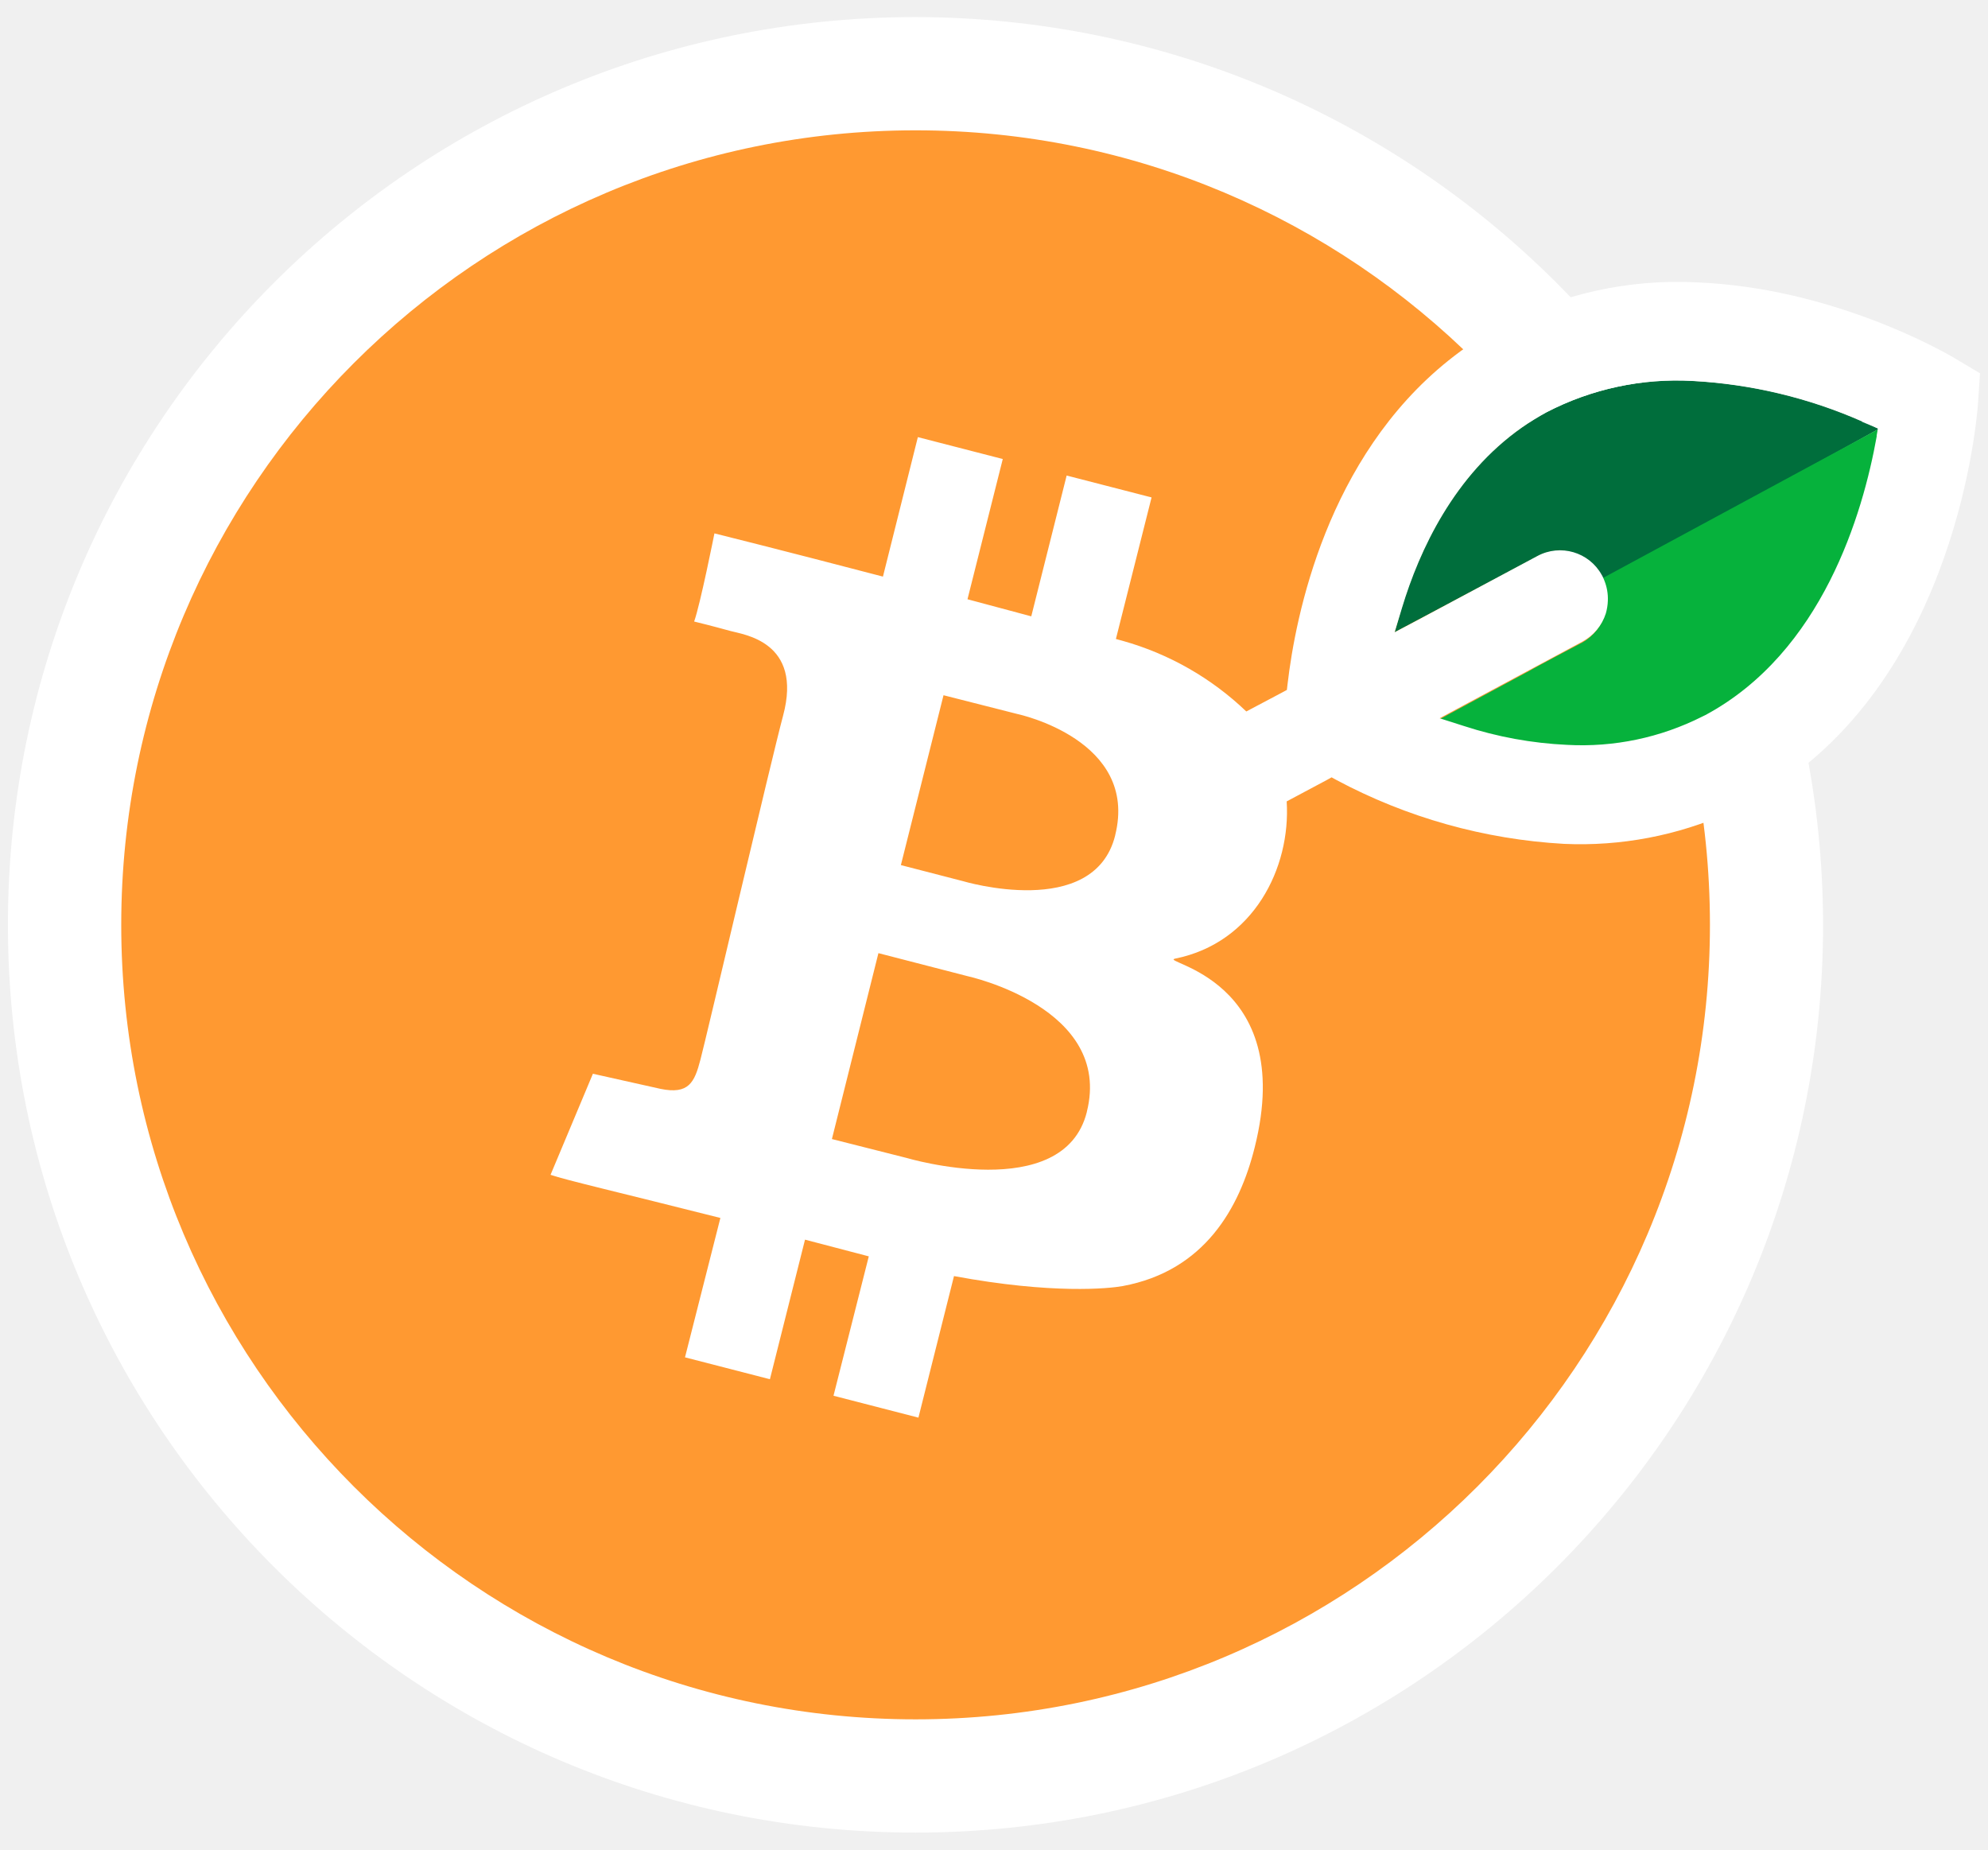
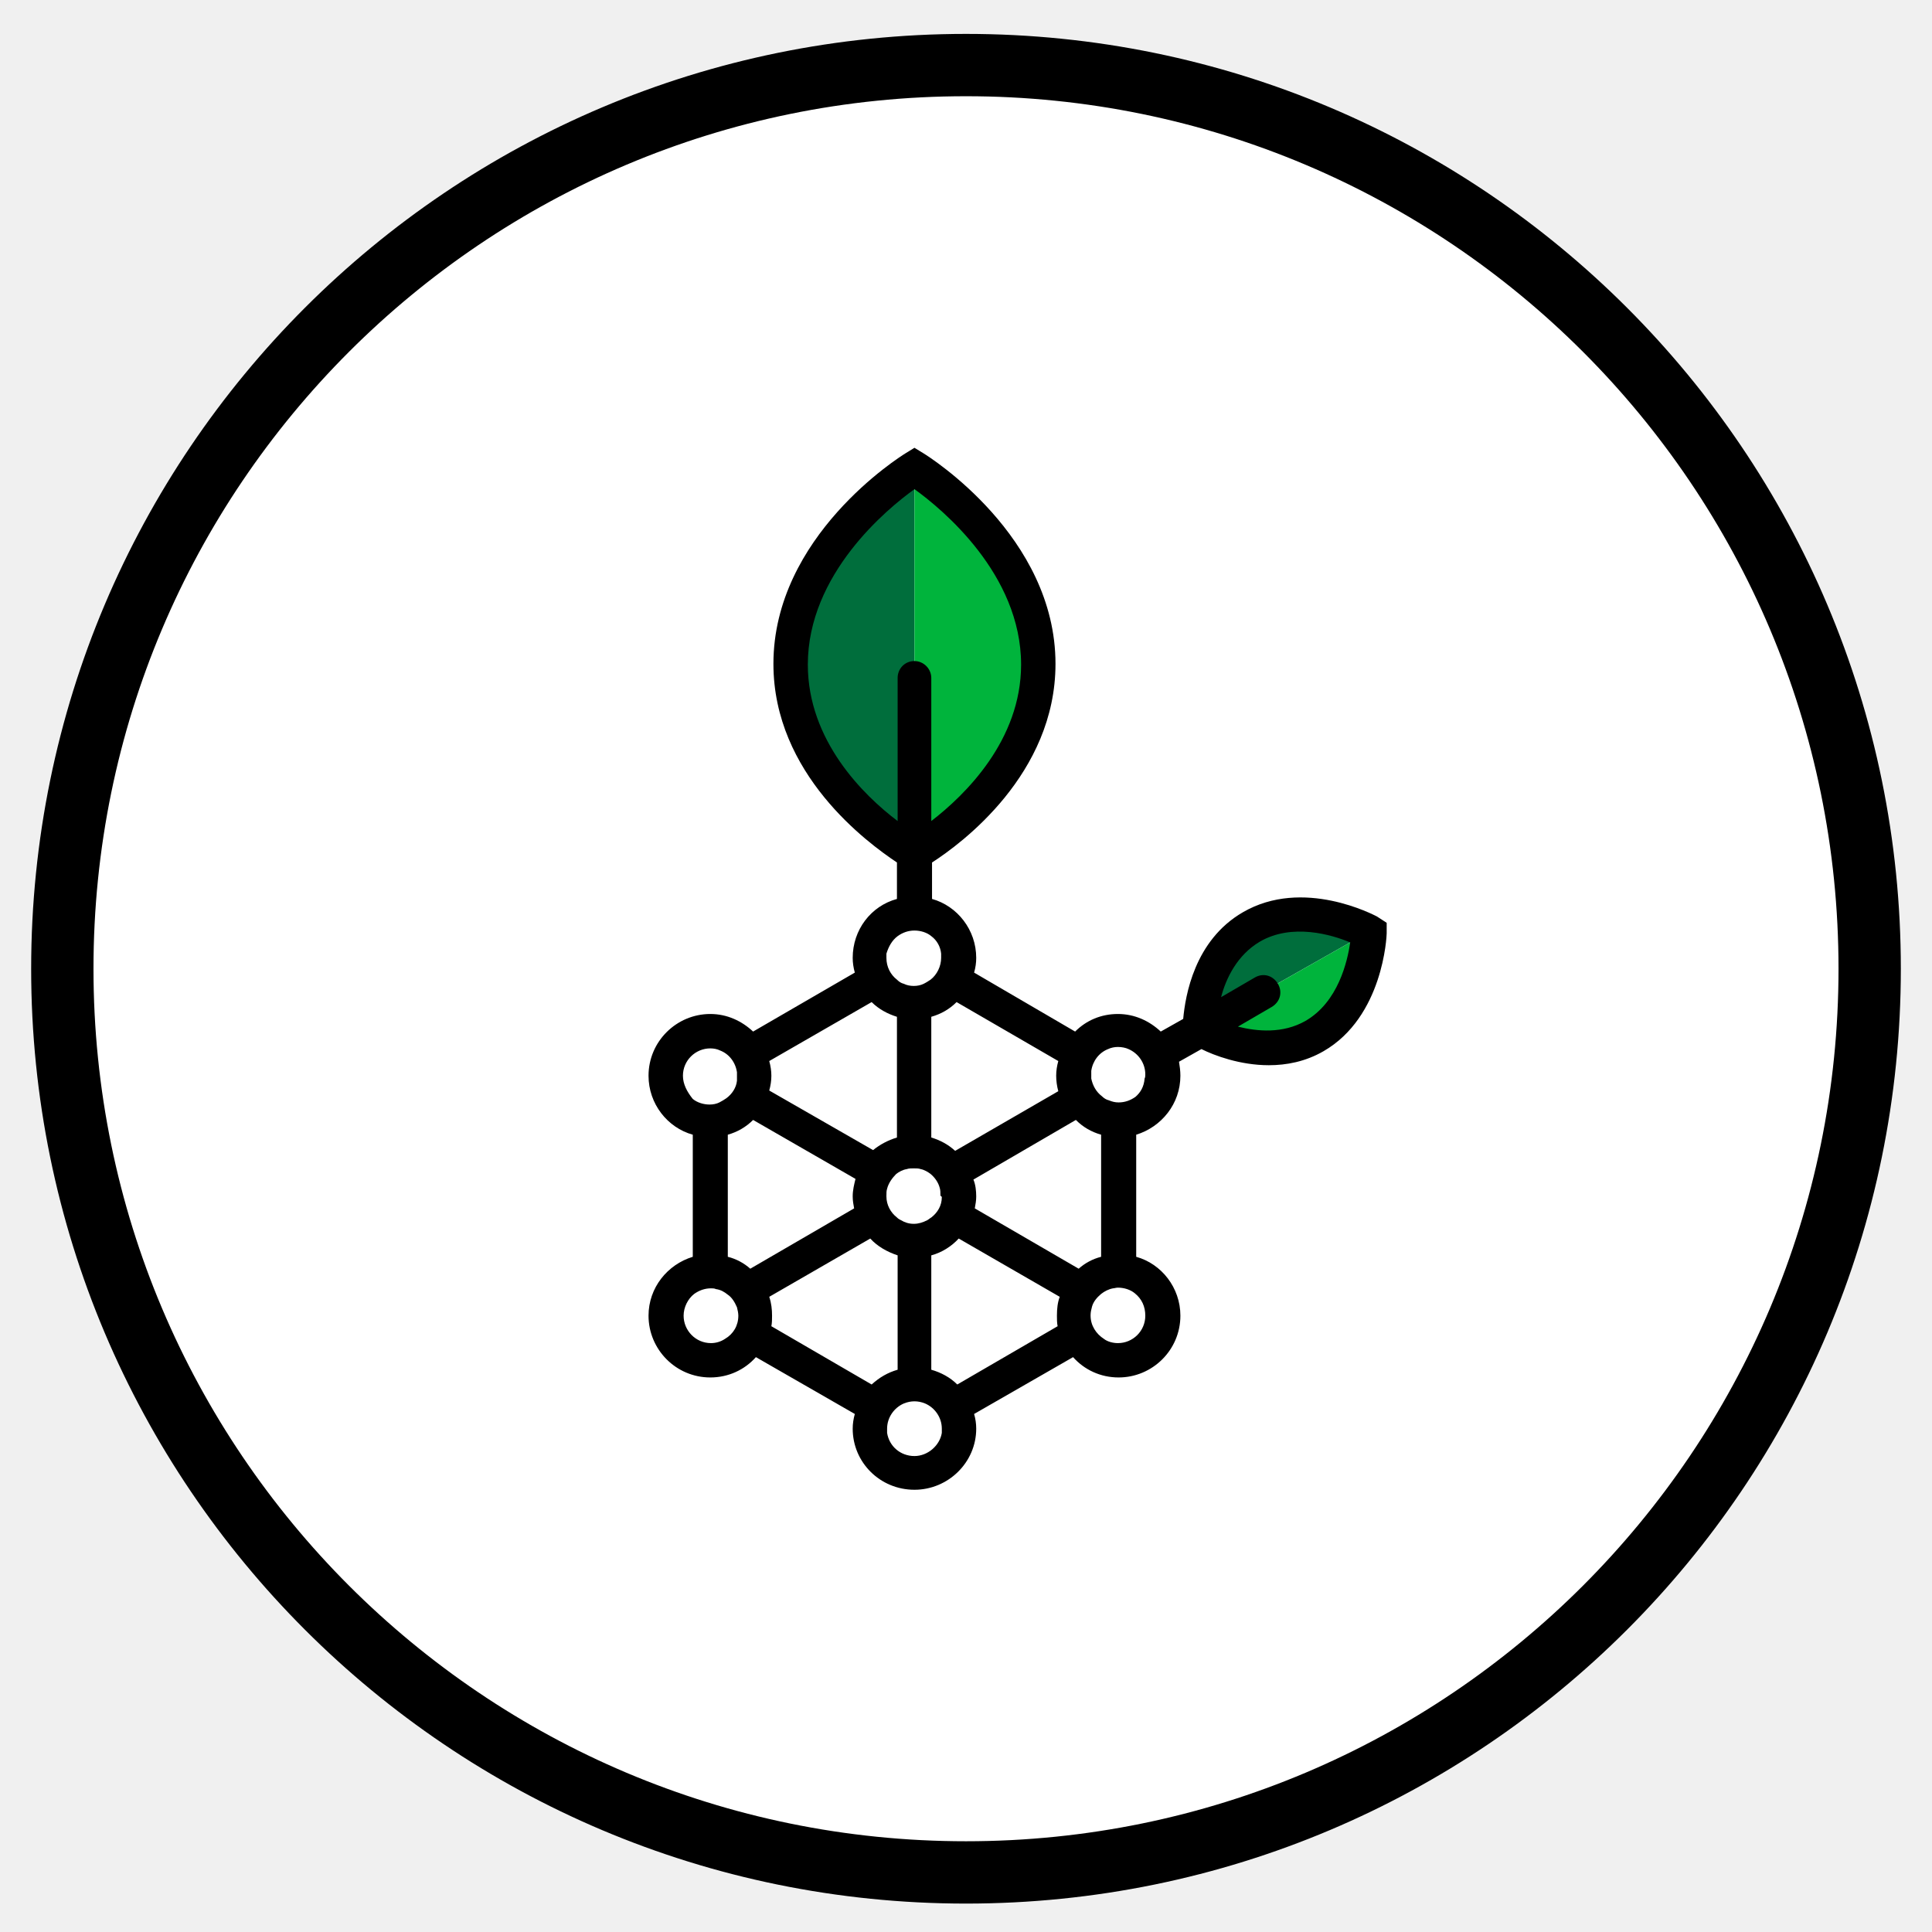
- <svg xmlns="http://www.w3.org/2000/svg" id="Layer_1" data-name="Layer 1" viewBox="0 0 210.7 196">
-   <defs>
-     <style>.cls-1{fill:none;}.cls-2{clip-path:url(#clip-path);}.cls-3{fill:#ff9931;}.cls-4{fill:#fff;}.cls-5{fill:#006e3c;}.cls-6{fill:#06b23c;}</style>
-     <clipPath id="clip-path">
-       <rect class="cls-1" width="210.7" height="196" />
-     </clipPath>
-   </defs>
-   <g class="cls-2">
-     <path class="cls-3" d="M97,188.19A90.19,90.19,0,1,1,187.22,98,90.29,90.29,0,0,1,97,188.19" />
-     <path class="cls-4" d="M97,13.81A84.19,84.19,0,1,1,12.85,98,84.19,84.19,0,0,1,97,13.81m0-12A96.19,96.19,0,1,0,193.22,98,96.3,96.3,0,0,0,97,1.81" />
-     <path class="cls-5" d="M197.37,44.67a51.41,51.41,0,0,0-18-4.3,30,30,0,0,0-15.49,3.32,28,28,0,0,0-2.61,1.61c-7.2,5.05-10.88,13-12.72,19.1L147.81,67l2.4-1.28L162.86,59a5.05,5.05,0,0,1,6.82,2l0,0,.07.12a5,5,0,0,1,.21.48l29.18-16.16c-.26-.12-1.53-.62-1.81-.75" />
-     <path class="cls-6" d="M192.75,64.23c-14.46,23.89-40.21,12-40.21,12l9.29-5c.77-.46,5.84-3.13,5.84-3.13a5.16,5.16,0,0,0,2.12-6.8l29.39-15.88a45.76,45.76,0,0,1-6.43,18.81" />
-     <path class="cls-4" d="M207.11,37.92c-1.28-.75-13-7.43-27.3-8a40,40,0,0,0-20.68,4.56,37,37,0,0,0-5.6,3.71c-12.88,10.31-16.22,27-17.07,34.33l-.07.59-.52.28-3.78,2A31.06,31.06,0,0,0,119,67.91l-.73-.2,3.78-15-9-2.32-3.75,14.92-6.76-1.81,3.74-14.86-9-2.32L93.58,61.1c-10.89-2.85-17.86-4.58-17.86-4.58s-1.5,7.53-2.15,9.34c0,0,1.85.45,3.84,1,1.31.38,7.72,1.07,5.58,9-1.2,4.46-8.2,34.37-8.75,36.41C73.61,114.7,73,116,70,115.38l-7.16-1.6-4.49,10.71c1.63.56,7.27,1.86,18,4.57L72.6,143.83l9,2.32,3.72-14.79,6.76,1.77L88.34,147.9l9,2.32,3.77-15c10.43,1.94,16.44,1.32,17.87,1.06,8.71-1.61,12.41-8.31,14-14.7,4.52-18-10.31-19.61-8.43-20,8.3-1.67,12.27-9.61,11.82-16.66l4.24-2.26.52-.29.51.28a58.12,58.12,0,0,0,24.12,6.77,38.54,38.54,0,0,0,17.53-3.34c.76-.35,1.5-.72,2.24-1.11C206.67,73.6,209.4,45.9,209.64,42.78l.21-3.22Zm-91.92,79.91c-2.46,9.82-19.11,4.87-19.11,4.87l-7.91-2L93.1,101l9.45,2.44s15.41,3.34,12.64,14.37m3-29.27c-2.26,9-16.13,4.83-16.13,4.83l-6.58-1.7,4.52-18,7.87,2s12.86,2.73,10.32,12.85m80.71-42.37v.11c-1.46,8.16-5.76,22.85-18.15,29.51l-.33.16a28.32,28.32,0,0,1-14.32,3,41.48,41.48,0,0,1-10.95-2l-2.57-.82,2.38-1.28,12.75-6.84a5.19,5.19,0,0,0,2.49-3,5.66,5.66,0,0,0,.21-1.34,5.18,5.18,0,0,0-.37-2.13,5,5,0,0,0-.21-.48l-.07-.12,0,0a5.05,5.05,0,0,0-6.82-2l-12.65,6.77L147.81,67l.79-2.61c1.84-6.09,5.52-14.05,12.72-19.1a28,28,0,0,1,2.61-1.61,30,30,0,0,1,15.49-3.32,51.41,51.41,0,0,1,18,4.3c.28.13.56.24.82.37l.79.38Z" />
-   </g>
+ <svg xmlns="http://www.w3.org/2000/svg" width="31" height="31" viewBox="0 0 31 31" fill="none">
+   <path d="M30 15.544C30 23.552 23.508 30.044 15.5 30.044C7.492 30.044 1 23.552 1 15.544C1 7.536 7.492 1.044 15.5 1.044C23.508 1.044 30 7.536 30 15.544Z" fill="white" stroke="black" />
+   <path d="M19.257 16.485L21.959 14.954C21.959 14.954 21.024 14.323 20.101 14.853C19.178 15.382 19.257 16.485 19.257 16.485Z" fill="#006E3C" />
+   <path d="M14.673 13.637V7.558C14.673 7.558 12.703 8.537 12.703 10.62C12.703 12.703 14.673 13.637 14.673 13.637Z" fill="#006E3C" />
+   <path d="M14.673 7.558C14.673 7.558 16.643 8.537 16.643 10.62C16.643 12.703 14.673 13.637 14.673 13.637V7.558Z" fill="#00B43C" />
+   <path d="M21.961 14.953C21.961 14.953 22.017 16.079 21.094 16.597C20.171 17.126 19.259 16.484 19.259 16.484L21.961 14.953Z" fill="#00B43C" />
+   <path d="M22.093 14.705C22.047 14.683 20.91 14.075 19.942 14.638C19.165 15.088 19.019 15.978 18.985 16.349L18.625 16.552C18.445 16.383 18.208 16.27 17.938 16.27C17.668 16.27 17.431 16.372 17.251 16.552L15.63 15.606C15.653 15.527 15.664 15.448 15.664 15.37C15.664 14.919 15.36 14.537 14.955 14.424V13.839C15.428 13.535 16.936 12.42 16.936 10.652C16.936 8.603 14.91 7.331 14.82 7.275L14.673 7.185L14.527 7.275C14.437 7.331 12.41 8.603 12.41 10.652C12.41 12.42 13.919 13.523 14.392 13.839V14.424C13.975 14.537 13.682 14.919 13.682 15.37C13.682 15.448 13.694 15.527 13.716 15.606L12.084 16.552C11.904 16.383 11.667 16.27 11.397 16.27C10.857 16.27 10.406 16.709 10.406 17.261C10.406 17.712 10.71 18.094 11.116 18.207V20.166C10.71 20.29 10.406 20.661 10.406 21.111C10.406 21.652 10.845 22.102 11.397 22.102C11.69 22.102 11.949 21.978 12.129 21.776L13.716 22.688C13.694 22.767 13.682 22.845 13.682 22.924C13.682 23.465 14.121 23.904 14.673 23.904C15.214 23.904 15.664 23.465 15.664 22.924C15.664 22.845 15.653 22.767 15.63 22.688L17.218 21.776C17.398 21.978 17.657 22.102 17.949 22.102C18.49 22.102 18.94 21.663 18.94 21.111C18.94 20.661 18.636 20.278 18.231 20.166V18.207C18.636 18.083 18.94 17.712 18.94 17.261C18.94 17.182 18.929 17.104 18.918 17.036L19.278 16.833C19.481 16.935 19.897 17.092 20.359 17.092C20.64 17.092 20.944 17.036 21.237 16.867C22.194 16.315 22.25 15.021 22.25 14.976V14.807L22.093 14.705ZM18.22 17.599C18.141 17.655 18.051 17.689 17.949 17.689C17.893 17.689 17.848 17.678 17.792 17.655C17.747 17.644 17.713 17.621 17.679 17.588C17.589 17.52 17.533 17.419 17.51 17.306C17.51 17.284 17.51 17.261 17.51 17.239C17.51 17.216 17.51 17.205 17.51 17.182C17.533 17.025 17.634 16.89 17.78 16.833C17.826 16.811 17.882 16.799 17.938 16.799C17.994 16.799 18.062 16.811 18.107 16.833C18.265 16.901 18.377 17.058 18.377 17.239C18.377 17.261 18.377 17.284 18.366 17.306C18.355 17.441 18.298 17.531 18.22 17.599ZM18.377 21.111C18.377 21.359 18.175 21.551 17.938 21.551C17.859 21.551 17.769 21.528 17.713 21.483C17.589 21.404 17.499 21.269 17.499 21.111V21.1C17.499 21.055 17.51 21.01 17.522 20.965C17.544 20.886 17.6 20.819 17.668 20.762C17.724 20.718 17.792 20.684 17.859 20.672C17.882 20.672 17.904 20.661 17.938 20.661C18.04 20.661 18.141 20.695 18.208 20.751C18.321 20.841 18.377 20.965 18.377 21.111ZM17.668 20.166C17.533 20.2 17.409 20.267 17.308 20.357L15.641 19.389C15.653 19.321 15.664 19.265 15.664 19.198C15.664 19.108 15.653 19.006 15.619 18.927L17.263 17.97C17.375 18.083 17.51 18.162 17.668 18.207V20.166ZM14.673 23.363C14.448 23.363 14.268 23.206 14.234 22.992C14.234 22.969 14.234 22.947 14.234 22.924C14.234 22.744 14.347 22.586 14.504 22.519C14.561 22.496 14.617 22.485 14.673 22.485C14.729 22.485 14.786 22.496 14.842 22.519C15 22.586 15.112 22.744 15.112 22.924C15.112 22.947 15.112 22.969 15.112 22.992C15.079 23.194 14.887 23.363 14.673 23.363ZM13.705 19.389L12.039 20.357C11.937 20.267 11.814 20.2 11.678 20.166V18.207C11.836 18.162 11.971 18.083 12.084 17.97L13.727 18.916C13.705 19.006 13.682 19.096 13.682 19.198C13.682 19.265 13.694 19.333 13.705 19.389ZM11.847 21.111C11.847 21.269 11.768 21.404 11.633 21.483C11.566 21.528 11.487 21.551 11.408 21.551C11.161 21.551 10.969 21.348 10.969 21.111C10.969 20.976 11.037 20.841 11.138 20.762C11.217 20.706 11.307 20.672 11.408 20.672C11.431 20.672 11.464 20.672 11.487 20.684C11.566 20.695 11.622 20.729 11.678 20.774C11.746 20.819 11.791 20.898 11.825 20.976C11.836 21.021 11.847 21.067 11.847 21.111C11.847 21.1 11.847 21.1 11.847 21.111ZM10.958 17.261C10.958 17.013 11.161 16.822 11.397 16.822C11.453 16.822 11.51 16.833 11.555 16.856C11.701 16.912 11.802 17.047 11.825 17.205C11.825 17.227 11.825 17.25 11.825 17.272C11.825 17.295 11.825 17.317 11.825 17.34C11.814 17.453 11.746 17.554 11.656 17.621C11.622 17.644 11.588 17.666 11.543 17.689C11.498 17.712 11.442 17.723 11.386 17.723C11.284 17.723 11.183 17.689 11.116 17.633C11.025 17.52 10.958 17.396 10.958 17.261ZM14.403 15.021C14.482 14.964 14.572 14.931 14.673 14.931C14.774 14.931 14.876 14.964 14.943 15.021C15.034 15.088 15.09 15.19 15.101 15.302C15.101 15.325 15.101 15.347 15.101 15.37C15.101 15.505 15.034 15.64 14.932 15.719C14.898 15.741 14.865 15.764 14.82 15.786C14.774 15.809 14.718 15.82 14.662 15.82C14.606 15.82 14.549 15.809 14.504 15.786C14.459 15.775 14.425 15.752 14.392 15.719C14.29 15.64 14.223 15.516 14.223 15.37C14.223 15.347 14.223 15.325 14.223 15.302C14.257 15.19 14.313 15.088 14.403 15.021ZM15.112 19.209C15.112 19.344 15.045 19.456 14.943 19.535C14.921 19.547 14.898 19.569 14.876 19.58C14.808 19.614 14.741 19.637 14.662 19.637C14.583 19.637 14.516 19.614 14.459 19.58C14.437 19.569 14.414 19.558 14.392 19.535C14.29 19.456 14.223 19.333 14.223 19.198V19.186C14.223 19.141 14.223 19.108 14.234 19.074C14.257 18.984 14.313 18.905 14.38 18.837C14.425 18.803 14.482 18.77 14.549 18.759C14.583 18.747 14.617 18.747 14.662 18.747C14.707 18.747 14.741 18.747 14.774 18.759C14.831 18.77 14.887 18.803 14.932 18.837C15 18.894 15.056 18.972 15.079 19.062C15.09 19.096 15.09 19.141 15.09 19.186C15.112 19.198 15.112 19.209 15.112 19.209ZM16.981 17.025C16.959 17.104 16.947 17.182 16.947 17.261C16.947 17.34 16.959 17.43 16.981 17.509L15.326 18.466C15.214 18.364 15.09 18.297 14.943 18.252V16.315C15.101 16.27 15.236 16.192 15.349 16.079L16.981 17.025ZM12.962 10.664C12.962 9.211 14.234 8.164 14.673 7.849C15.112 8.164 16.384 9.211 16.384 10.664C16.384 11.88 15.484 12.758 14.943 13.174V10.878C14.943 10.731 14.82 10.607 14.673 10.607C14.516 10.607 14.403 10.731 14.403 10.878V13.174C13.851 12.758 12.962 11.88 12.962 10.664ZM13.986 16.079C14.099 16.192 14.245 16.27 14.392 16.315V18.252C14.245 18.297 14.121 18.364 14.009 18.454L12.343 17.498C12.365 17.419 12.377 17.34 12.377 17.261C12.377 17.182 12.365 17.104 12.343 17.025L13.986 16.079ZM12.377 21.28C12.388 21.224 12.388 21.168 12.388 21.111C12.388 21.01 12.377 20.909 12.343 20.808L13.964 19.873C14.076 19.997 14.234 20.087 14.403 20.143V21.978C14.245 22.023 14.11 22.102 13.986 22.215L12.377 21.28ZM15.36 22.215C15.247 22.102 15.101 22.023 14.943 21.978V20.143C15.112 20.098 15.27 19.997 15.383 19.873L17.004 20.808C16.97 20.898 16.959 20.999 16.959 21.111C16.959 21.168 16.959 21.224 16.97 21.28L15.36 22.215ZM20.944 16.383C20.584 16.586 20.179 16.552 19.863 16.473L20.404 16.158C20.539 16.079 20.584 15.921 20.505 15.786C20.426 15.651 20.269 15.606 20.134 15.685L19.593 16C19.672 15.696 19.852 15.325 20.212 15.111C20.73 14.807 21.372 14.998 21.665 15.122C21.62 15.426 21.473 16.079 20.944 16.383Z" fill="black" />
</svg>
